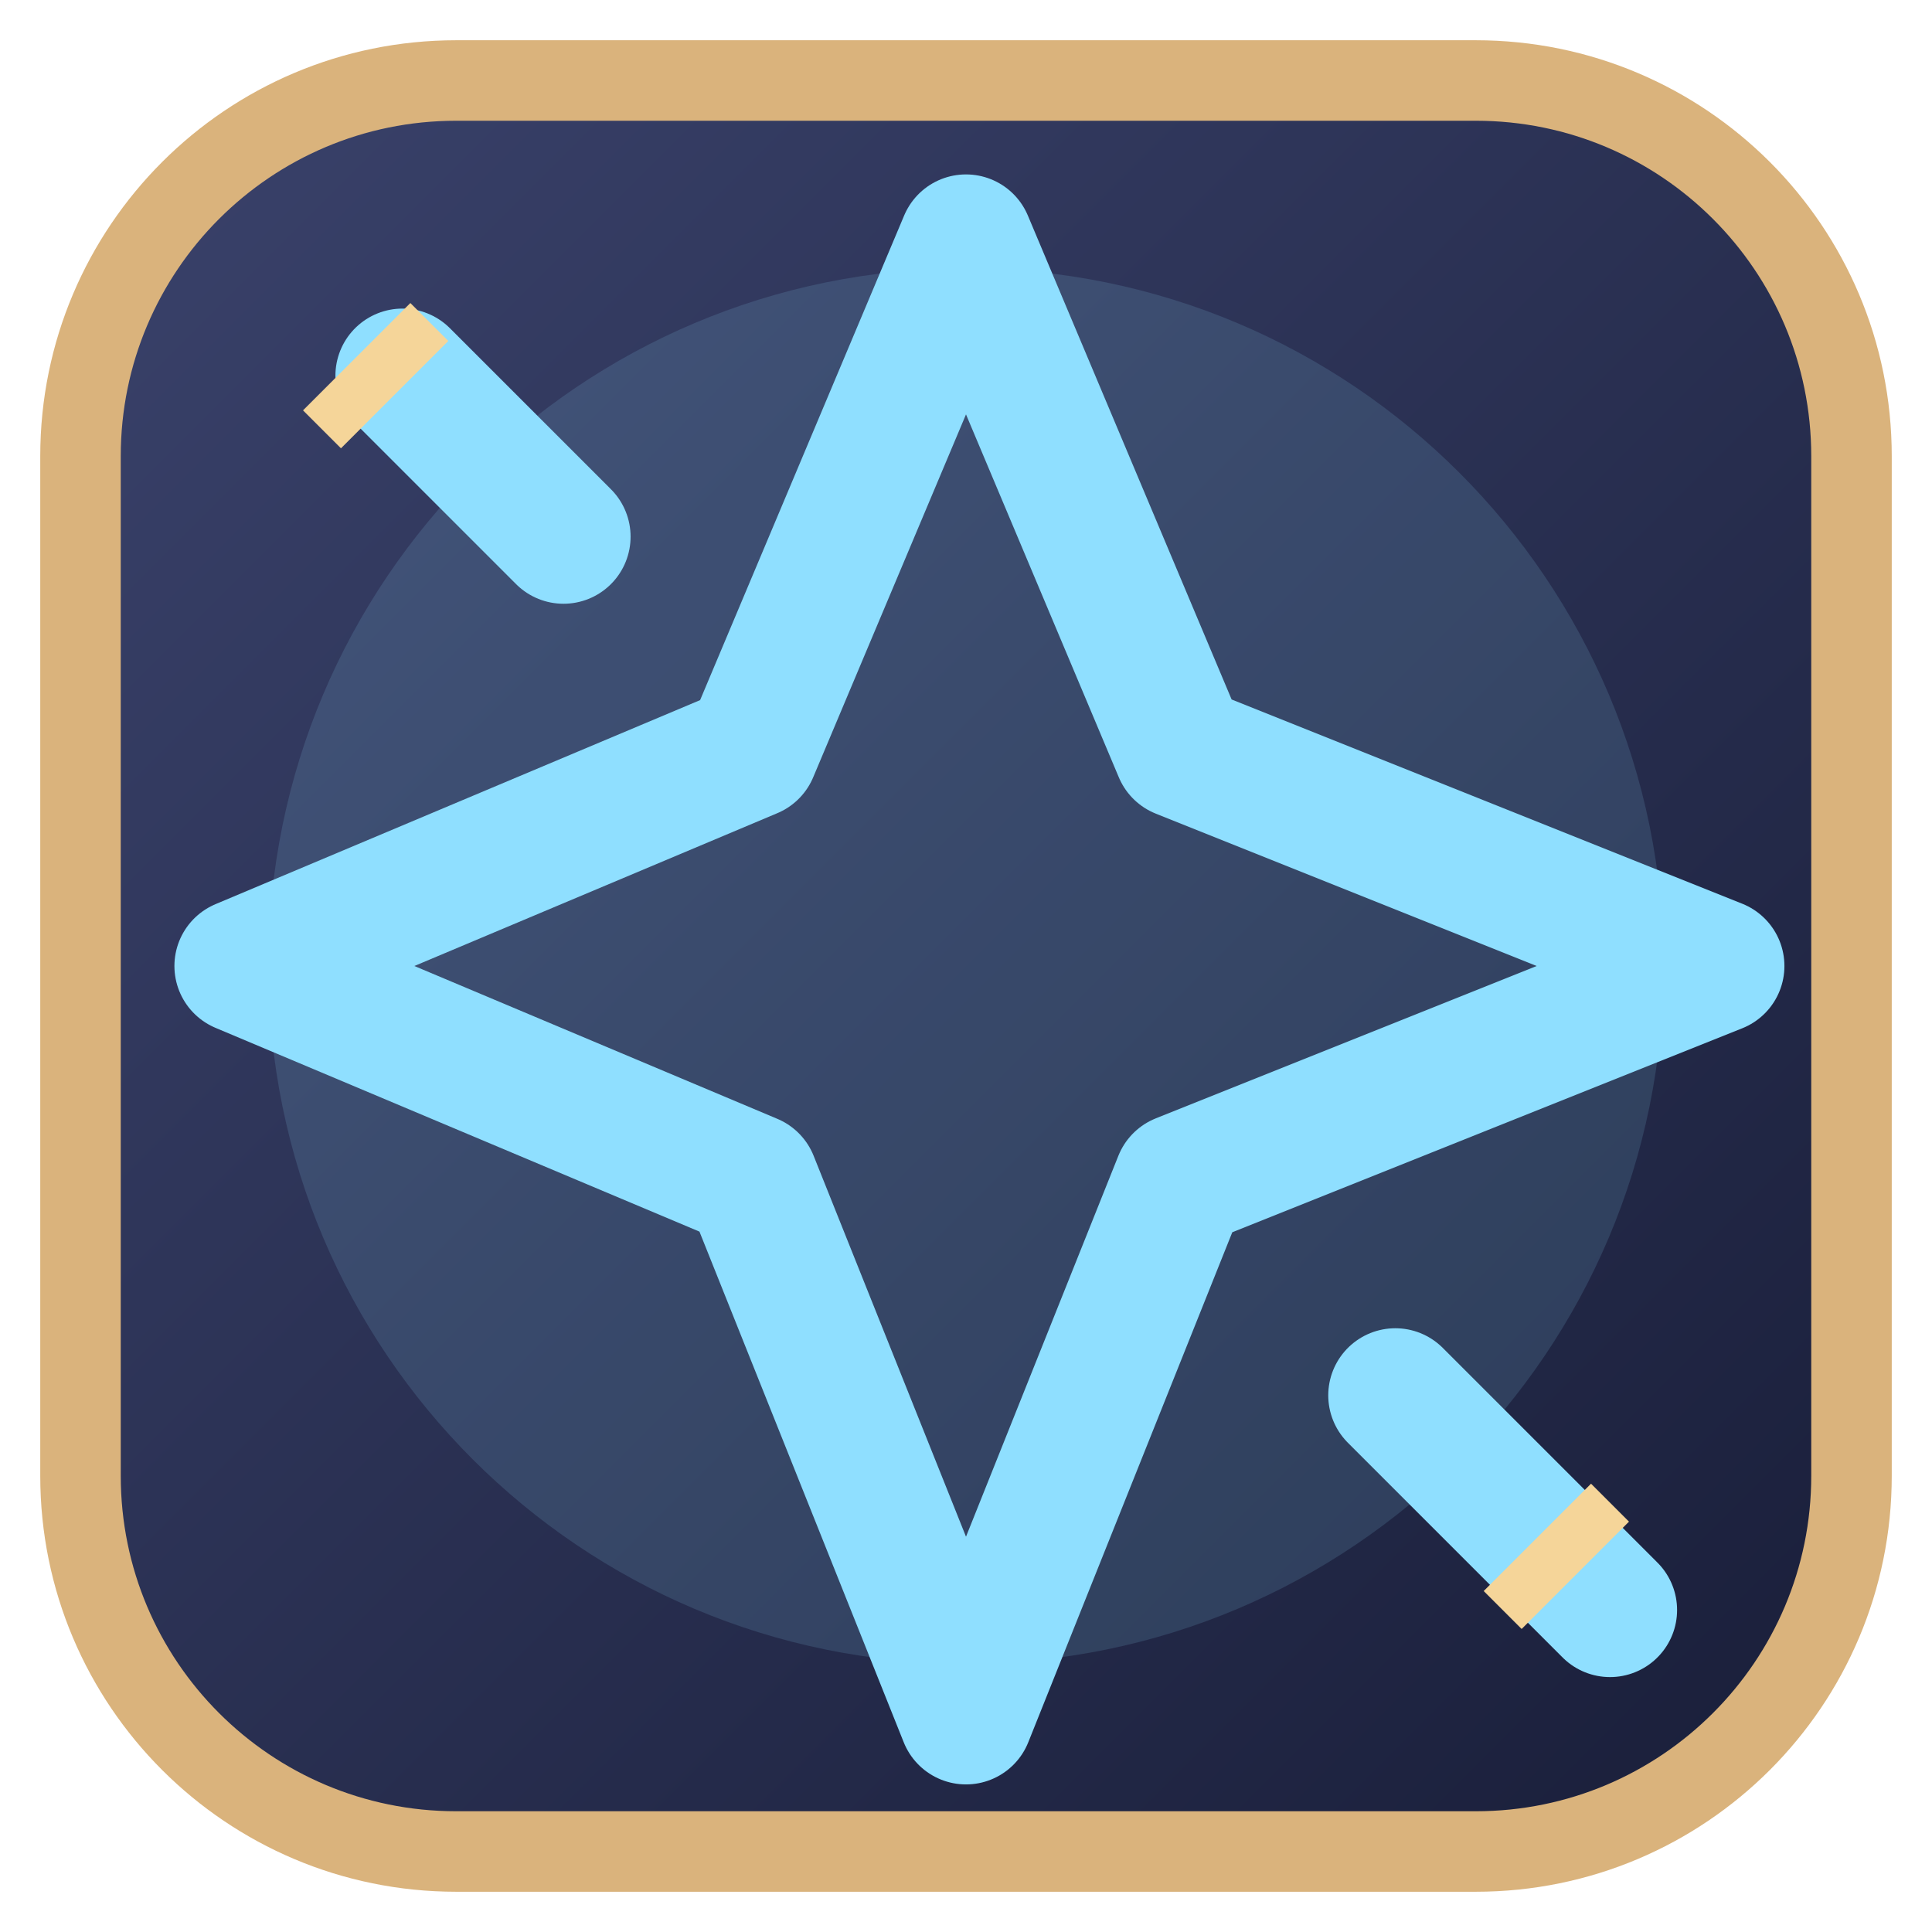
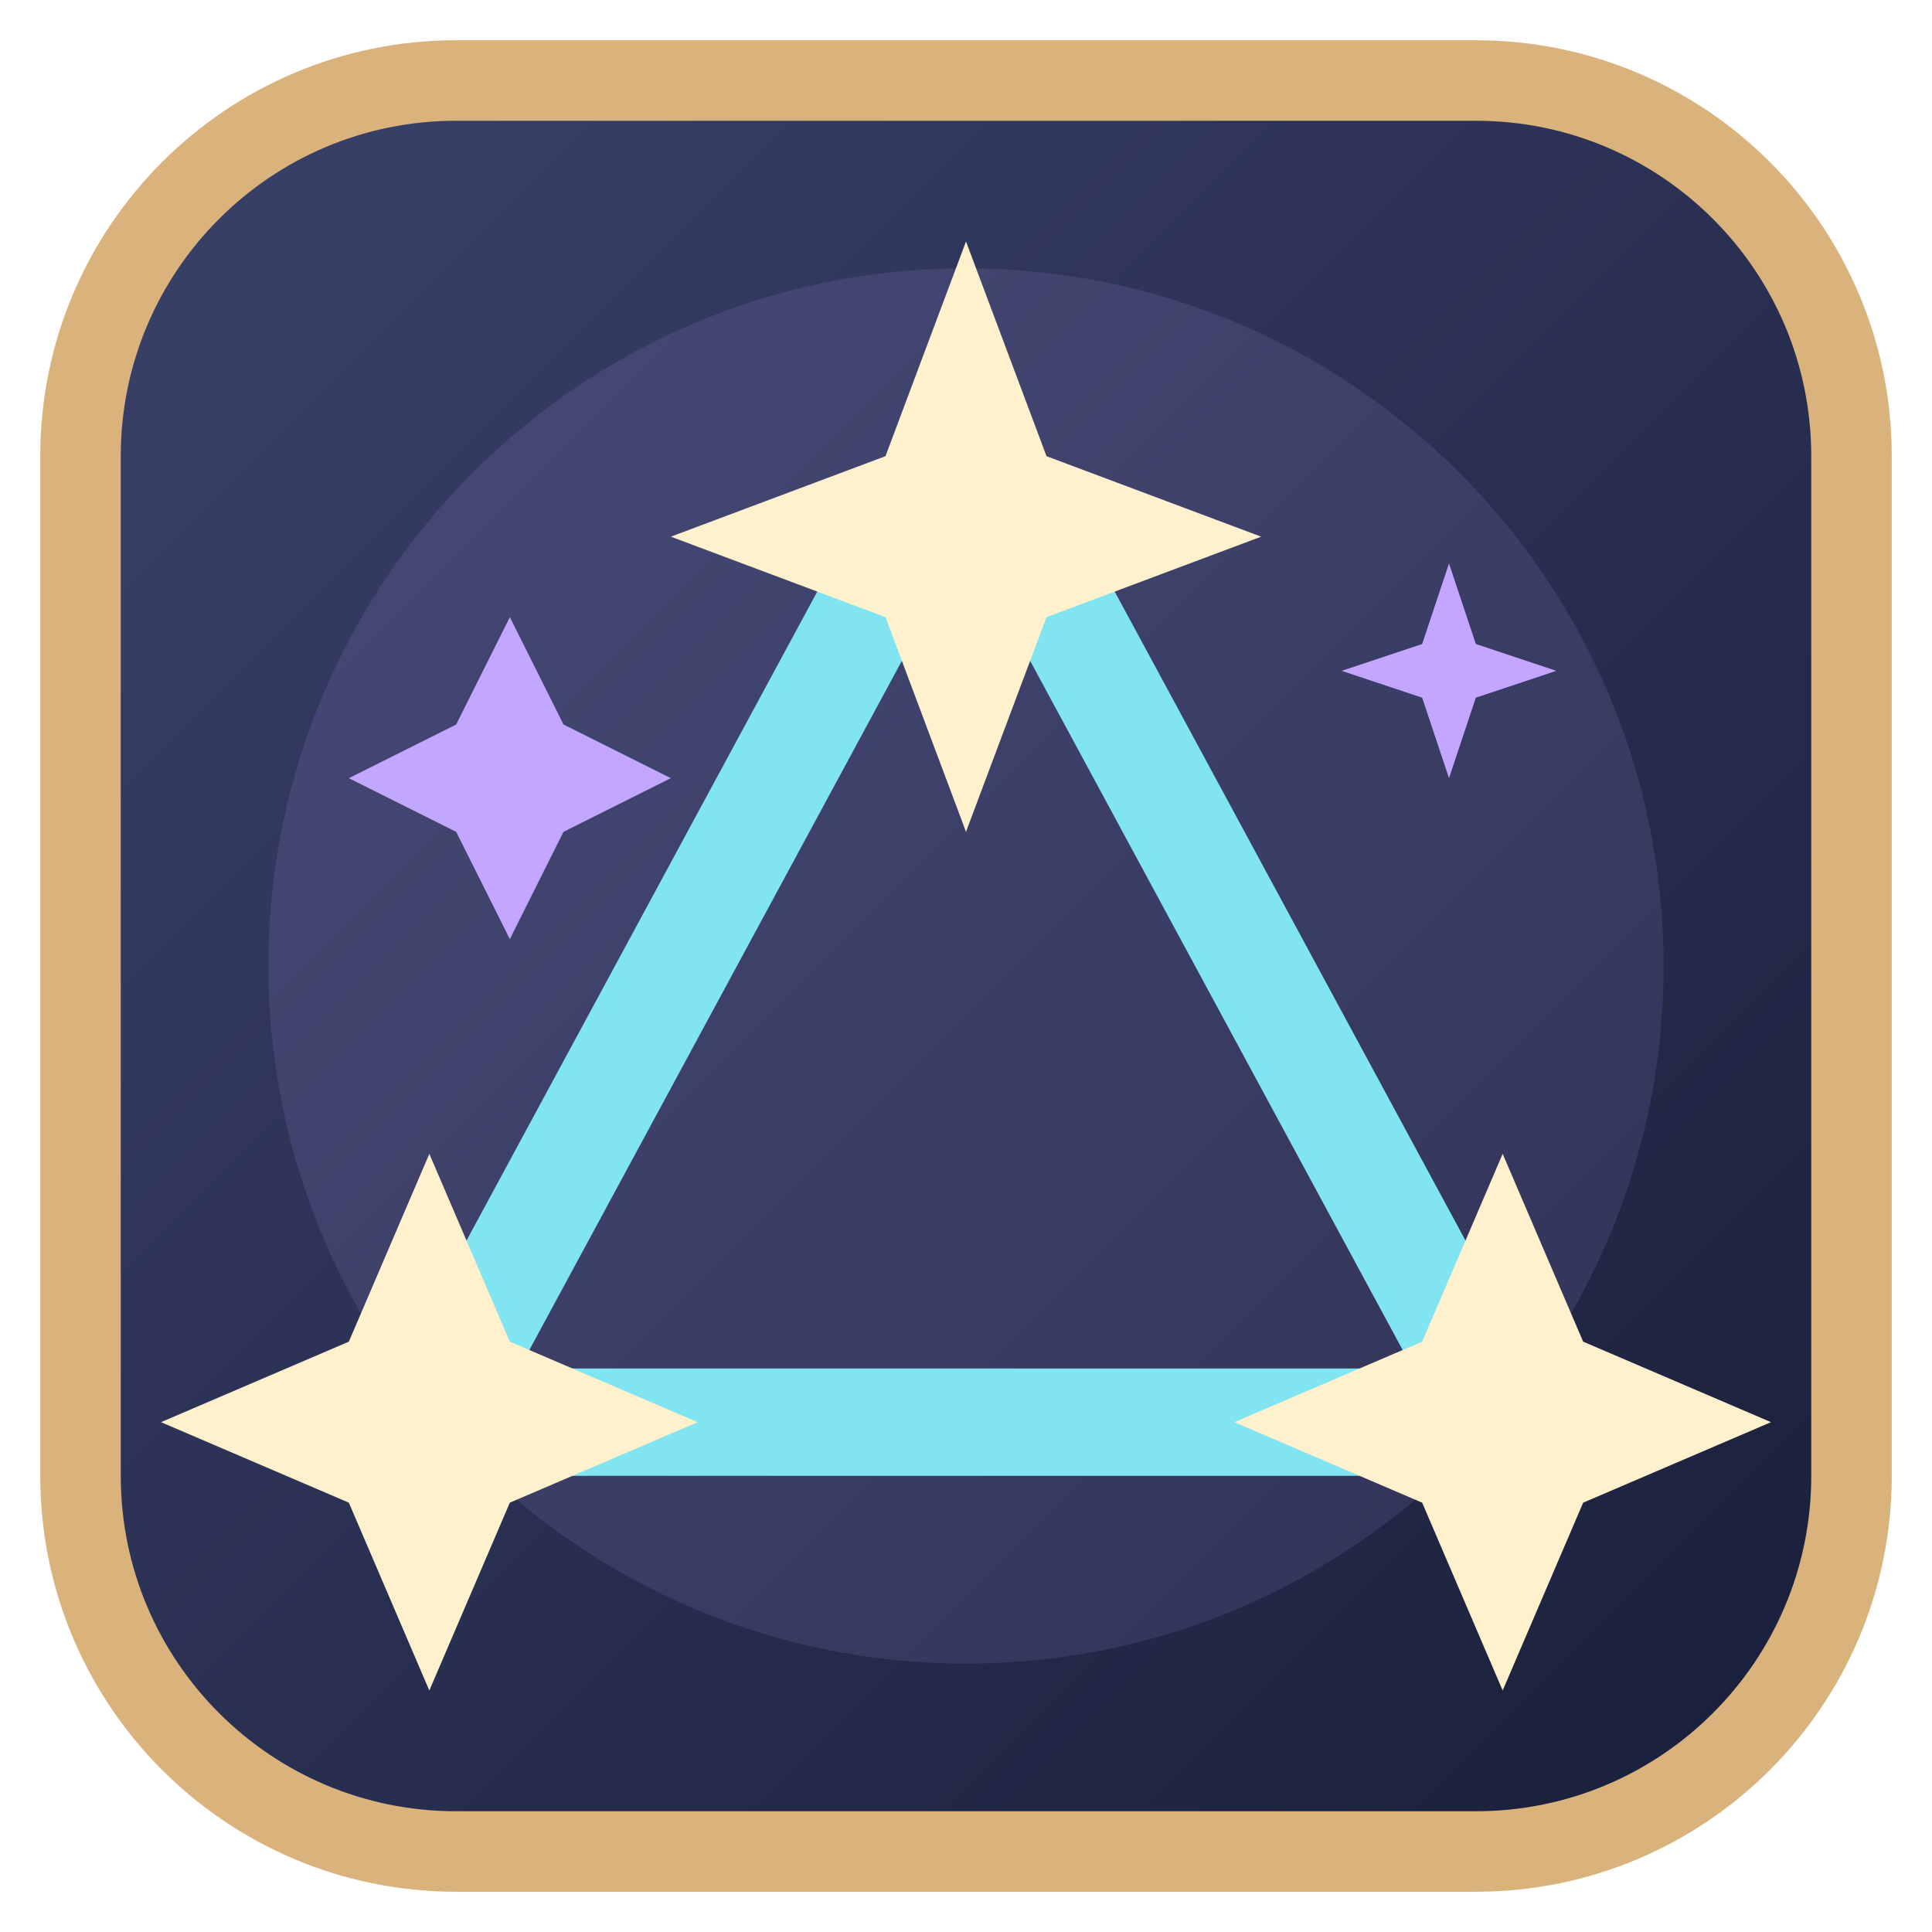
<svg xmlns="http://www.w3.org/2000/svg" width="144" height="144" viewBox="0 0 72 72">
  <defs>
    <linearGradient id="panel" x1="0" y1="0" x2="1" y2="1">
      <stop stop-color="#3a426b" />
      <stop offset="1" stop-color="#191e39" />
    </linearGradient>
  </defs>
  <rect x="3" y="3" width="66" height="66" rx="14" fill="url(#panel)" stroke="#dab37c" stroke-width="3" />
-   <circle cx="36" cy="36" r="26" fill="#8fdfff" opacity=".14" />
-   <g fill="none" stroke="#8fdfff" stroke-width="5" stroke-linecap="round" stroke-linejoin="round">
-     <path d="M36 9 L44 28 64 36 44 44 36 64 28 44 9 36 28 28Z" />
-     <path d="M15 14 L21 20 M52 52 L60 60" />
-   </g>
-   <path d="M12 16 L16 12 M56 60 L60 56" stroke="#f5d599" stroke-width="2" />
+   <circle cx="36" cy="36" r="26" fill="#c2a6ff" opacity=".12" />
+   <path d="M36 16 L56 53 L16 53 Z" fill="none" stroke="#81e4f1" stroke-width="4" stroke-linejoin="round" />
+   <path d="M36 9 L39 17 L47 20 L39 23 L36 31 L33 23 L25 20 L33 17 Z M16 43 L19 50 L26 53 L19 56 L16 63 L13 56 L6 53 L13 50 Z M56 43 L59 50 L66 53 L59 56 L56 63 L53 56 L46 53 L53 50 Z" fill="#fff0ce" />
+   <path d="M19 23 L21 27 L25 29 L21 31 L19 35 L17 31 L13 29 L17 27 Z M54 21 L55 24 L58 25 L55 26 L54 29 L53 26 L50 25 L53 24 Z" fill="#c2a6ff" />
</svg>
